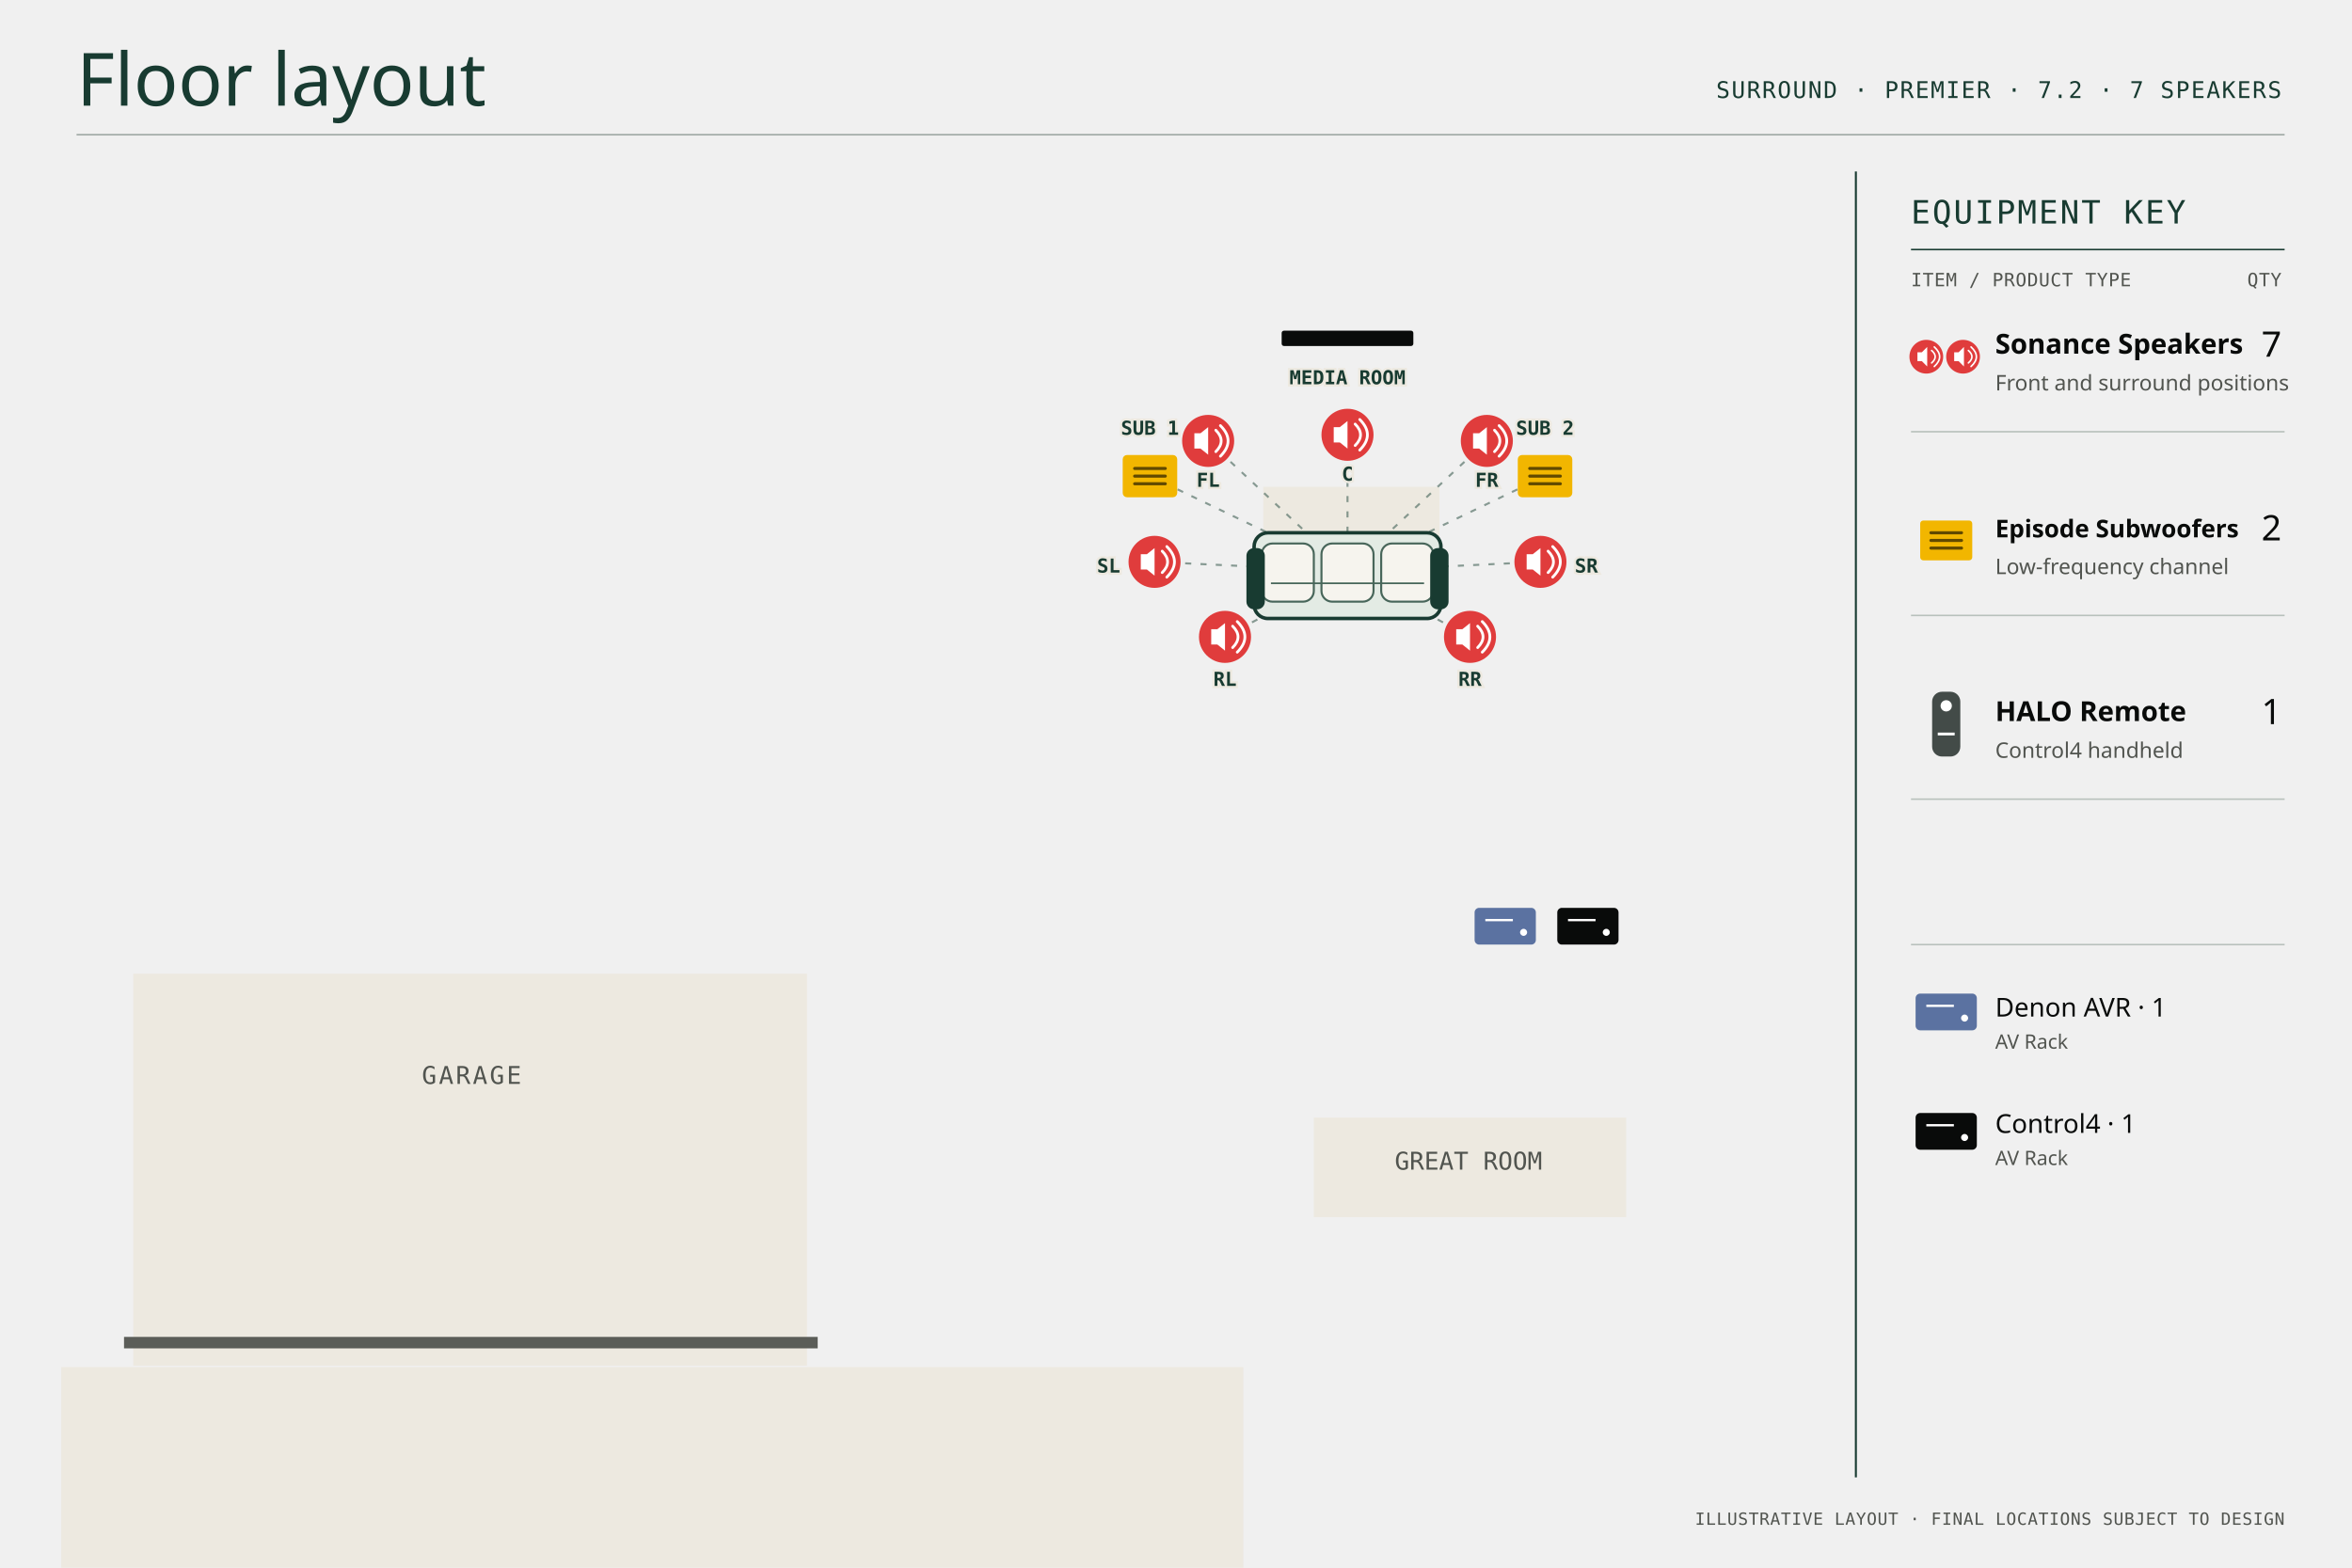
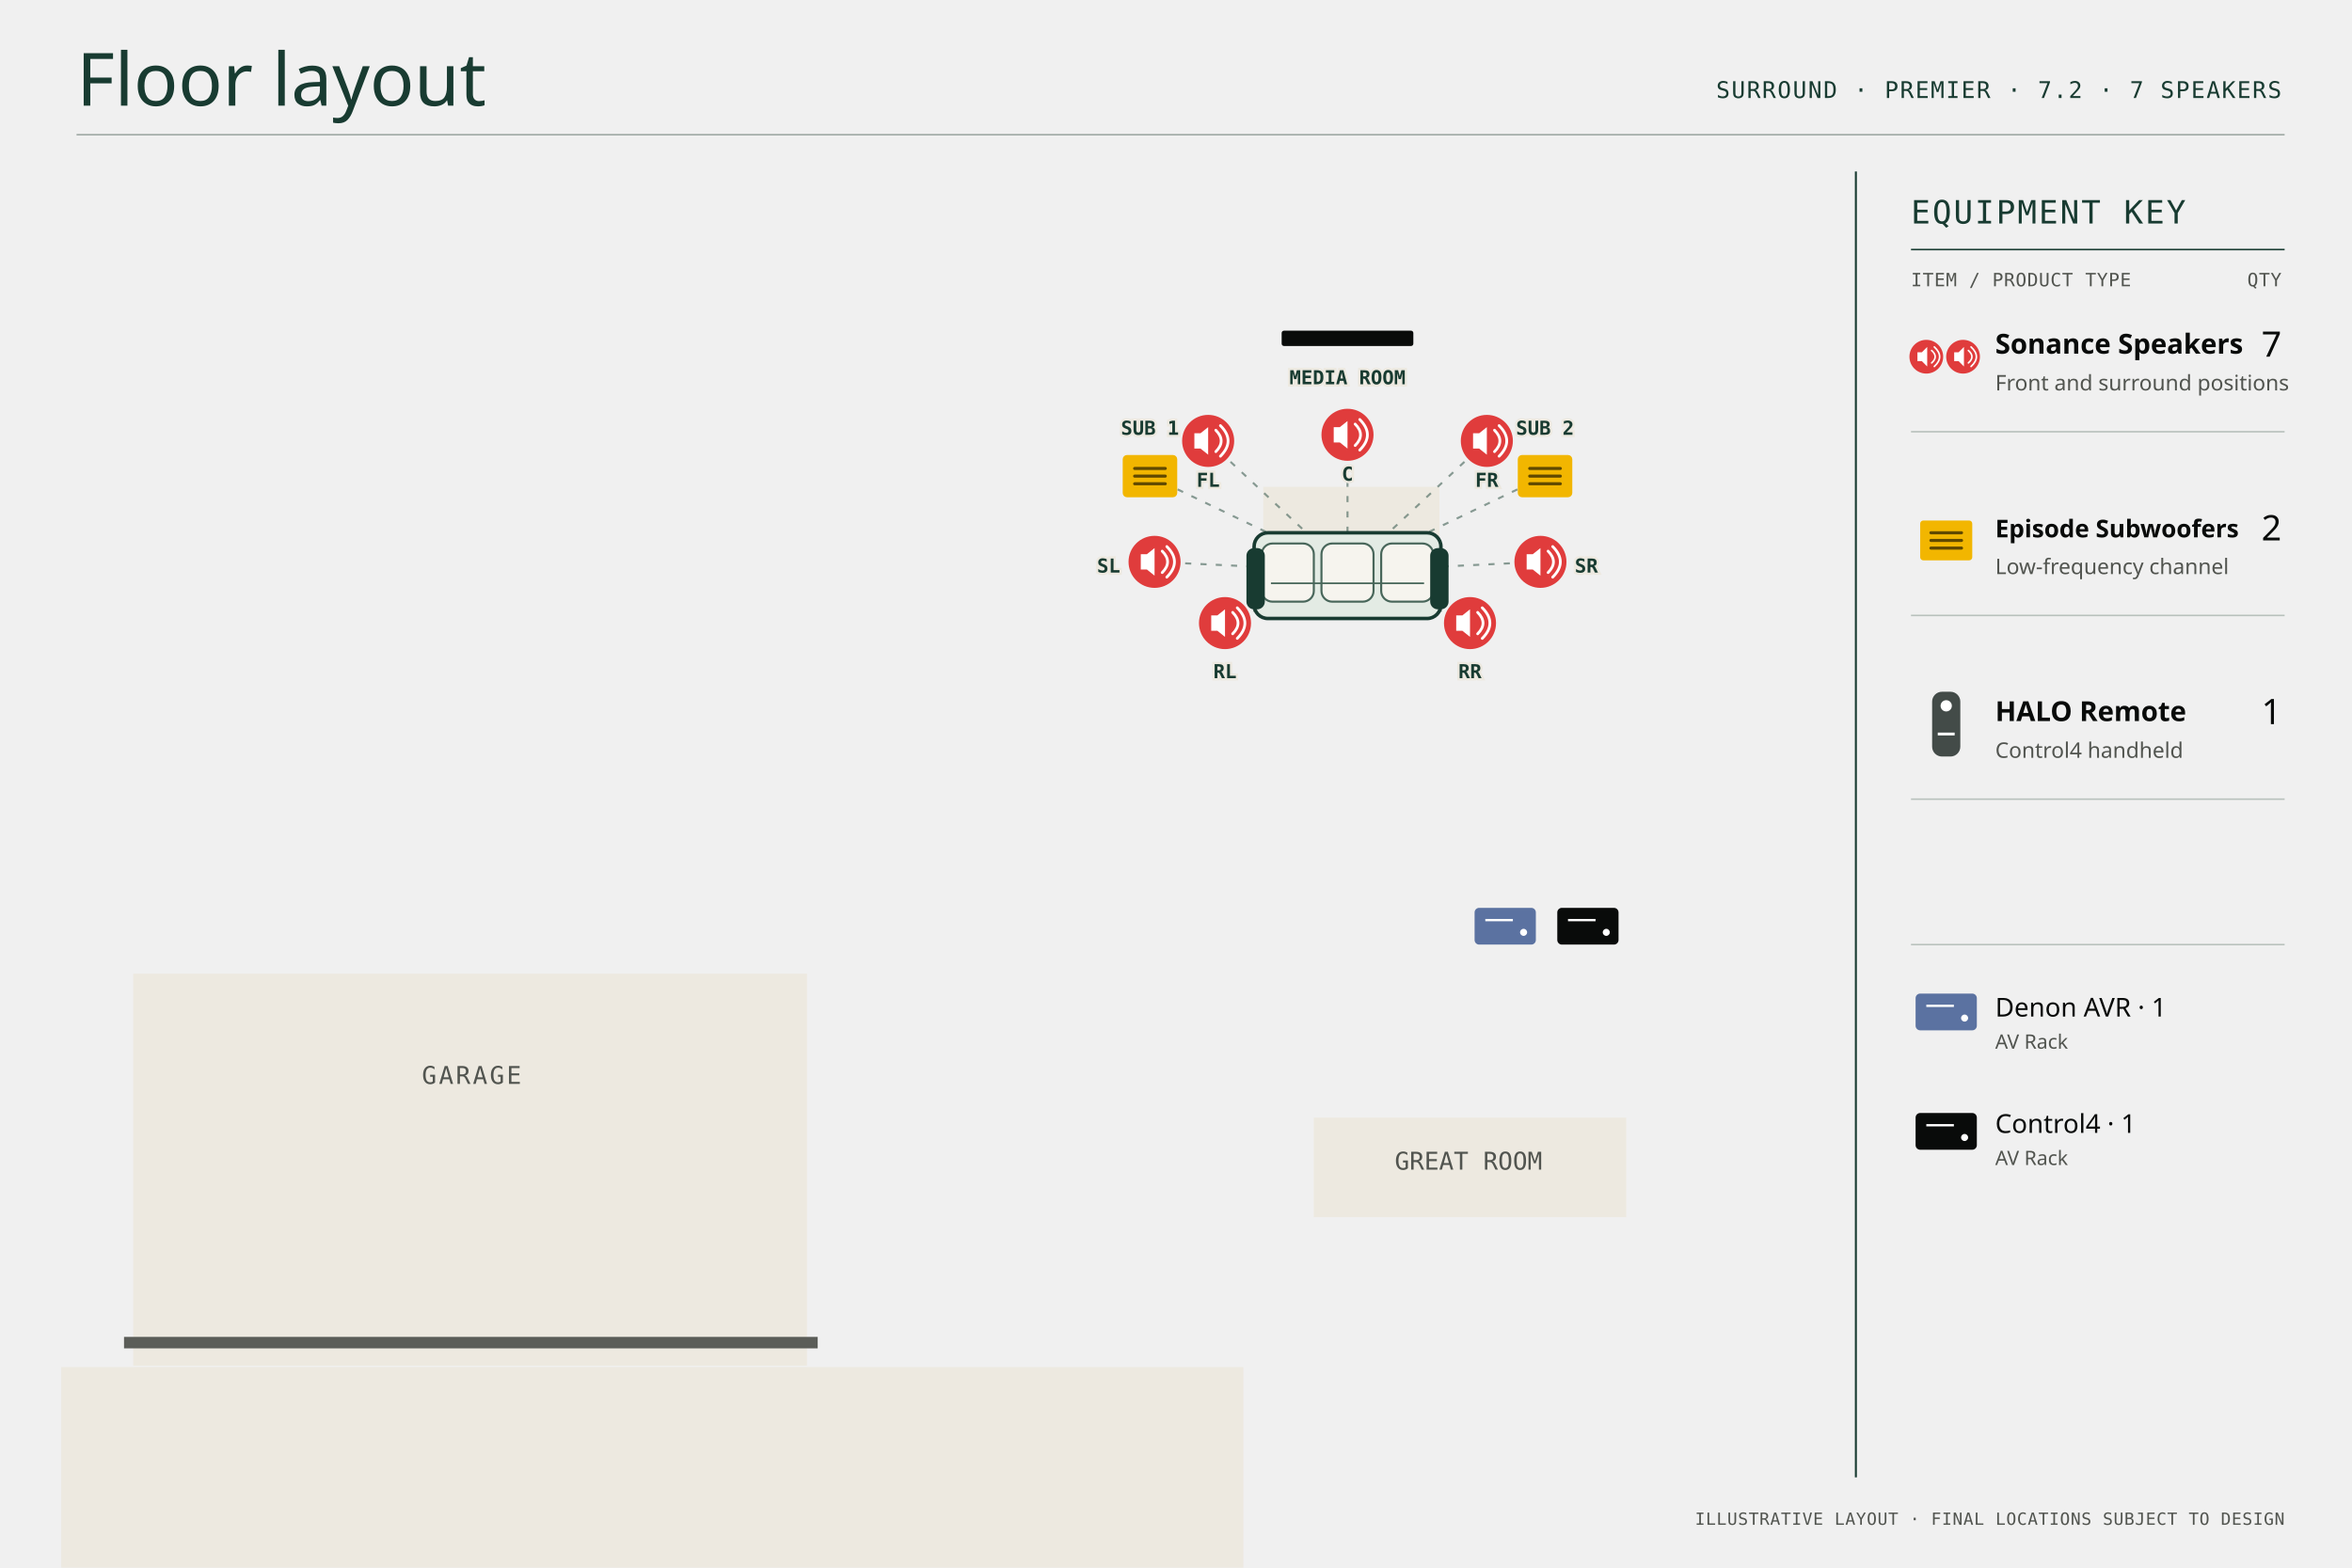
<svg xmlns="http://www.w3.org/2000/svg" viewBox="0 0 1536 1024" width="1536" height="1024" role="img" aria-label="Surround Premier floor layout and equipment key">
  <text x="50" y="69" fill="#183B31" font-family="Schibsted Grotesk,sans-serif" font-size="48">Floor layout</text>
  <text x="1490" y="64" fill="#183B31" font-family="IBM Plex Mono,monospace" font-size="15" letter-spacing=".065em" text-anchor="end">SURROUND · PREMIER · 7.2 · 7 SPEAKERS</text>
  <line x1="50" y1="88" x2="1492" y2="88" stroke="#9DA7A3" stroke-width="1" />
  <g data-pradera-architectural-cleanup="garage" aria-label="Open garage architectural reference">
    <rect x="87" y="636" width="440" height="256" fill="#EDE9E0" />
    <rect x="40" y="893" width="772" height="131" fill="#EDE9E0" />
    <line x1="81" y1="877" x2="534" y2="877" stroke="#5B5D58" stroke-width="7.5" />
    <text x="308" y="708" fill="#51544F" text-anchor="middle" font-family="IBM Plex Mono,monospace" font-size="16" font-weight="500" letter-spacing=".09em">GARAGE</text>
  </g>
  <g data-surround-large-room="true">
    <rect x="825" y="318" width="115" height="34" fill="#EDE9E0" />
    <rect x="858" y="730" width="204" height="65" fill="#EDE9E0" />
    <text x="959" y="764" fill="#51544F" text-anchor="middle" font-family="IBM Plex Mono,monospace" font-size="16" font-weight="500">GREAT ROOM</text>
    <rect x="837" y="216" width="86" height="10" rx="1.5" fill="#090B0A" />
    <text x="880" y="251" font-family="IBM Plex Mono,monospace" font-size="12.6" font-weight="600" fill="#183B31" stroke="#EDE9E0" stroke-width="3" paint-order="stroke" text-anchor="middle">MEDIA ROOM</text>
    <g stroke="#557267" stroke-width="1.35" stroke-dasharray="4 6" stroke-opacity=".68" fill="none" aria-hidden="true">
      <line x1="789" y1="288" x2="880" y2="373" />
      <line x1="880" y1="284" x2="880" y2="373" />
      <line x1="971" y1="288" x2="880" y2="373" />
      <line x1="754" y1="367" x2="880" y2="373" />
      <line x1="1006" y1="367" x2="880" y2="373" />
-       <line x1="800" y1="416" x2="880" y2="373" />
-       <line x1="960" y1="416" x2="880" y2="373" />
+       <line x1="800" y1="407" x2="880" y2="373" />
+       <line x1="960" y1="407" x2="880" y2="373" />
      <line x1="751" y1="311" x2="880" y2="373" />
      <line x1="1009" y1="311" x2="880" y2="373" />
    </g>
    <g transform="translate(789,288)" data-active="true">
      <circle r="17" fill="#E03C3C" />
      <path d="M-9 -5h4l5 -4v18l-5 -4h-4z" fill="#FFF" />
      <path d="M5 -7q7 7 0 14M8 -10q10 10 0 20" stroke="#FFF" fill="none" stroke-width="1.8" stroke-linecap="round" />
    </g>
    <g transform="translate(880,284)" data-active="true">
      <circle r="17" fill="#E03C3C" />
      <path d="M-9 -5h4l5 -4v18l-5 -4h-4z" fill="#FFF" />
      <path d="M5 -7q7 7 0 14M8 -10q10 10 0 20" stroke="#FFF" fill="none" stroke-width="1.8" stroke-linecap="round" />
    </g>
    <g transform="translate(971,288)" data-active="true">
      <circle r="17" fill="#E03C3C" />
      <path d="M-9 -5h4l5 -4v18l-5 -4h-4z" fill="#FFF" />
      <path d="M5 -7q7 7 0 14M8 -10q10 10 0 20" stroke="#FFF" fill="none" stroke-width="1.8" stroke-linecap="round" />
    </g>
    <g transform="translate(754,367)" data-active="true">
      <circle r="17" fill="#E03C3C" />
      <path d="M-9 -5h4l5 -4v18l-5 -4h-4z" fill="#FFF" />
      <path d="M5 -7q7 7 0 14M8 -10q10 10 0 20" stroke="#FFF" fill="none" stroke-width="1.8" stroke-linecap="round" />
    </g>
    <g transform="translate(1006,367)" data-active="true">
      <circle r="17" fill="#E03C3C" />
      <path d="M-9 -5h4l5 -4v18l-5 -4h-4z" fill="#FFF" />
      <path d="M5 -7q7 7 0 14M8 -10q10 10 0 20" stroke="#FFF" fill="none" stroke-width="1.8" stroke-linecap="round" />
    </g>
-     <g transform="translate(800,416)" data-active="true">
+     <g transform="translate(800,407)" data-active="true">
      <circle r="17" fill="#E03C3C" />
      <path d="M-9 -5h4l5 -4v18l-5 -4h-4z" fill="#FFF" />
      <path d="M5 -7q7 7 0 14M8 -10q10 10 0 20" stroke="#FFF" fill="none" stroke-width="1.8" stroke-linecap="round" />
    </g>
-     <g transform="translate(960,416)" data-active="true">
+     <g transform="translate(960,407)" data-active="true">
      <circle r="17" fill="#E03C3C" />
      <path d="M-9 -5h4l5 -4v18l-5 -4h-4z" fill="#FFF" />
      <path d="M5 -7q7 7 0 14M8 -10q10 10 0 20" stroke="#FFF" fill="none" stroke-width="1.8" stroke-linecap="round" />
    </g>
    <g transform="translate(751,311)" data-sub-active="true">
      <rect x="-17" y="-13" width="34" height="26" rx="2" fill="#F2B600" stroke="#F2B600" stroke-width="1.6" />
      <path d="M-10 -5H10M-10 0H10M-10 5H10" stroke="#604900" stroke-width="2" stroke-linecap="round" />
    </g>
    <g transform="translate(1009,311)" data-sub-active="true">
      <rect x="-17" y="-13" width="34" height="26" rx="2" fill="#F2B600" stroke="#F2B600" stroke-width="1.6" />
      <path d="M-10 -5H10M-10 0H10M-10 5H10" stroke="#604900" stroke-width="2" stroke-linecap="round" />
    </g>
    <text x="789" y="318" font-family="IBM Plex Mono,monospace" font-size="12.6" font-weight="600" fill="#183B31" stroke="#EDE9E0" stroke-width="3" paint-order="stroke" text-anchor="middle">FL</text>
    <text x="880" y="314" font-family="IBM Plex Mono,monospace" font-size="12.6" font-weight="600" fill="#183B31" stroke="#EDE9E0" stroke-width="3" paint-order="stroke" text-anchor="middle">C</text>
    <text x="971" y="318" font-family="IBM Plex Mono,monospace" font-size="12.6" font-weight="600" fill="#183B31" stroke="#EDE9E0" stroke-width="3" paint-order="stroke" text-anchor="middle">FR</text>
    <text x="724" y="374" font-family="IBM Plex Mono,monospace" font-size="12.6" font-weight="600" fill="#183B31" stroke="#EDE9E0" stroke-width="3" paint-order="stroke" text-anchor="middle">SL</text>
    <text x="1036" y="374" font-family="IBM Plex Mono,monospace" font-size="12.6" font-weight="600" fill="#183B31" stroke="#EDE9E0" stroke-width="3" paint-order="stroke" text-anchor="middle">SR</text>
-     <text x="800" y="448" font-family="IBM Plex Mono,monospace" font-size="12.6" font-weight="600" fill="#183B31" stroke="#EDE9E0" stroke-width="3" paint-order="stroke" text-anchor="middle">RL</text>
-     <text x="960" y="448" font-family="IBM Plex Mono,monospace" font-size="12.6" font-weight="600" fill="#183B31" stroke="#EDE9E0" stroke-width="3" paint-order="stroke" text-anchor="middle">RR</text>
+     <text x="800" y="443" font-family="IBM Plex Mono,monospace" font-size="12.6" font-weight="600" fill="#183B31" stroke="#EDE9E0" stroke-width="3" paint-order="stroke" text-anchor="middle">RL</text>
+     <text x="960" y="443" font-family="IBM Plex Mono,monospace" font-size="12.6" font-weight="600" fill="#183B31" stroke="#EDE9E0" stroke-width="3" paint-order="stroke" text-anchor="middle">RR</text>
    <text x="751" y="284" font-family="IBM Plex Mono,monospace" font-size="12.6" font-weight="600" fill="#183B31" stroke="#EDE9E0" stroke-width="3" paint-order="stroke" text-anchor="middle">SUB 1</text>
    <text x="1009" y="284" font-family="IBM Plex Mono,monospace" font-size="12.6" font-weight="600" fill="#183B31" stroke="#EDE9E0" stroke-width="3" paint-order="stroke" text-anchor="middle">SUB 2</text>
    <g data-listening-position="880,373" aria-label="Centered three-seat theater sofa" transform="translate(880,373)">
      <rect x="-61" y="-25" width="122" height="56" rx="9" fill="#E3EBE4" stroke="#183B31" stroke-width="2.3" />
      <rect x="-56" y="-18" width="34" height="38" rx="7" fill="#F6F4EE" stroke="#48665A" stroke-width="1.35" />
      <rect x="-17" y="-18" width="34" height="38" rx="7" fill="#F6F4EE" stroke="#48665A" stroke-width="1.35" />
      <rect x="22" y="-18" width="34" height="38" rx="7" fill="#F6F4EE" stroke="#48665A" stroke-width="1.35" />
      <rect x="-66" y="-15" width="12" height="40" rx="5" fill="#183B31" />
      <rect x="54" y="-15" width="12" height="40" rx="5" fill="#183B31" />
      <path d="M-50 8H50" stroke="#48665A" stroke-width="1.1" />
    </g>
  </g>
  <g transform="translate(983,605)" aria-label="receiver in mechanical room">
    <rect x="-20" y="-12" width="40" height="24" rx="3" fill="#5B72A1" />
    <path d="M-13 -4H5" stroke="#FFF" stroke-width="1.5" />
    <circle cx="12" cy="4" r="2.3" fill="#FFF" />
  </g>
  <g transform="translate(1037,605)" aria-label="controller in mechanical room">
    <rect x="-20" y="-12" width="40" height="24" rx="3" fill="#090B0A" />
    <path d="M-13 -4H5" stroke="#FFF" stroke-width="1.5" />
    <circle cx="12" cy="4" r="2.3" fill="#FFF" />
  </g>
  <line x1="1212" y1="112" x2="1212" y2="965" stroke="#183B31" stroke-width="1.3" />
  <text x="1248" y="146" fill="#183B31" font-family="IBM Plex Mono,monospace" font-size="21" letter-spacing=".06em">EQUIPMENT KEY</text>
  <line x1="1248" y1="163" x2="1492" y2="163" stroke="#183B31" stroke-width="1" />
  <text x="1248" y="187" fill="#51544F" font-family="IBM Plex Mono,monospace" font-size="12" letter-spacing=".03em">ITEM / PRODUCT TYPE</text>
  <text x="1490" y="187" fill="#51544F" font-family="IBM Plex Mono,monospace" font-size="12" letter-spacing=".03em" text-anchor="end">QTY</text>
  <g transform="translate(1258,233) scale(.58)">
    <circle r="19" fill="#E03C3C" />
    <path d="M-10 -5h5l6 -6v22l-6 -6h-5z" fill="white" />
    <path d="M6 -7q8 7 0 14M9 -11q12 11 0 22" fill="none" stroke="white" stroke-width="1.8" stroke-linecap="round" />
  </g>
  <g transform="translate(1282,233) scale(.58)">
    <circle r="19" fill="#E03C3C" />
    <path d="M-10 -5h5l6 -6v22l-6 -6h-5z" fill="white" />
    <path d="M6 -7q8 7 0 14M9 -11q12 11 0 22" fill="none" stroke="white" stroke-width="1.8" stroke-linecap="round" />
  </g>
  <text x="1303" y="231" fill="#090B0A" font-family="Instrument Sans,sans-serif" font-size="18" font-weight="600">Sonance Speakers</text>
  <text x="1303" y="255" fill="#51544F" font-family="Instrument Sans,sans-serif" font-size="14">Front and surround positions</text>
  <text x="1490" y="233" fill="#090B0A" font-family="Instrument Sans,sans-serif" font-size="23" text-anchor="end">7</text>
  <line x1="1248" y1="282" x2="1492" y2="282" stroke="#B8C1BC" stroke-width="1" />
  <g transform="translate(1271,353)" aria-label="Episode subwoofer">
    <rect x="-17" y="-13" width="34" height="26" rx="2" fill="#F2B600" />
    <path d="M-10 -5H10M-10 0H10M-10 5H10" stroke="#604900" stroke-width="2" stroke-linecap="round" />
  </g>
  <text x="1303" y="351" fill="#090B0A" font-family="Instrument Sans,sans-serif" font-size="16" font-weight="600">Episode Subwoofers</text>
  <text x="1303" y="375" fill="#51544F" font-family="Instrument Sans,sans-serif" font-size="14">Low-frequency channel</text>
  <text x="1490" y="353" fill="#090B0A" font-family="Instrument Sans,sans-serif" font-size="23" text-anchor="end">2</text>
  <line x1="1248" y1="402" x2="1492" y2="402" stroke="#B8C1BC" stroke-width="1" />
  <g transform="translate(1271,473) scale(0.92)">
    <rect x="-10" y="-23" width="20" height="46" rx="7" fill="#434B48" />
    <circle cy="-13" r="4" fill="white" />
    <path d="M-6 7h12" stroke="white" stroke-width="2" />
  </g>
  <text x="1303" y="471" fill="#090B0A" font-family="Instrument Sans,sans-serif" font-size="18" font-weight="600">HALO Remote</text>
  <text x="1303" y="495" fill="#51544F" font-family="Instrument Sans,sans-serif" font-size="14">Control4 handheld</text>
  <text x="1490" y="473" fill="#090B0A" font-family="Instrument Sans,sans-serif" font-size="23" text-anchor="end">1</text>
  <line x1="1248" y1="522" x2="1492" y2="522" stroke="#B8C1BC" stroke-width="1" />
  <line x1="1248" y1="617" x2="1492" y2="617" stroke="#B8C1BC" />
  <g transform="translate(1271,661)" aria-label="receiver in mechanical room">
    <rect x="-20" y="-12" width="40" height="24" rx="3" fill="#5B72A1" />
    <path d="M-13 -4H5" stroke="#FFF" stroke-width="1.5" />
    <circle cx="12" cy="4" r="2.3" fill="#FFF" />
  </g>
  <text x="1303" y="664" fill="#090B0A" font-family="Instrument Sans,sans-serif" font-size="17">Denon AVR · 1</text>
  <text x="1303" y="685" fill="#51544F" font-family="Instrument Sans,sans-serif" font-size="13">AV Rack</text>
  <g transform="translate(1271,739)" aria-label="controller in mechanical room">
    <rect x="-20" y="-12" width="40" height="24" rx="3" fill="#090B0A" />
    <path d="M-13 -4H5" stroke="#FFF" stroke-width="1.5" />
    <circle cx="12" cy="4" r="2.3" fill="#FFF" />
  </g>
  <text x="1303" y="740" fill="#090B0A" font-family="Instrument Sans,sans-serif" font-size="17">Control4 · 1</text>
  <text x="1303" y="761" fill="#51544F" font-family="Instrument Sans,sans-serif" font-size="13">AV Rack</text>
  <text x="1492" y="996" fill="#51544F" font-family="IBM Plex Mono,monospace" font-size="11" letter-spacing=".035em" text-anchor="end">ILLUSTRATIVE LAYOUT · FINAL LOCATIONS SUBJECT TO DESIGN</text>
</svg>
